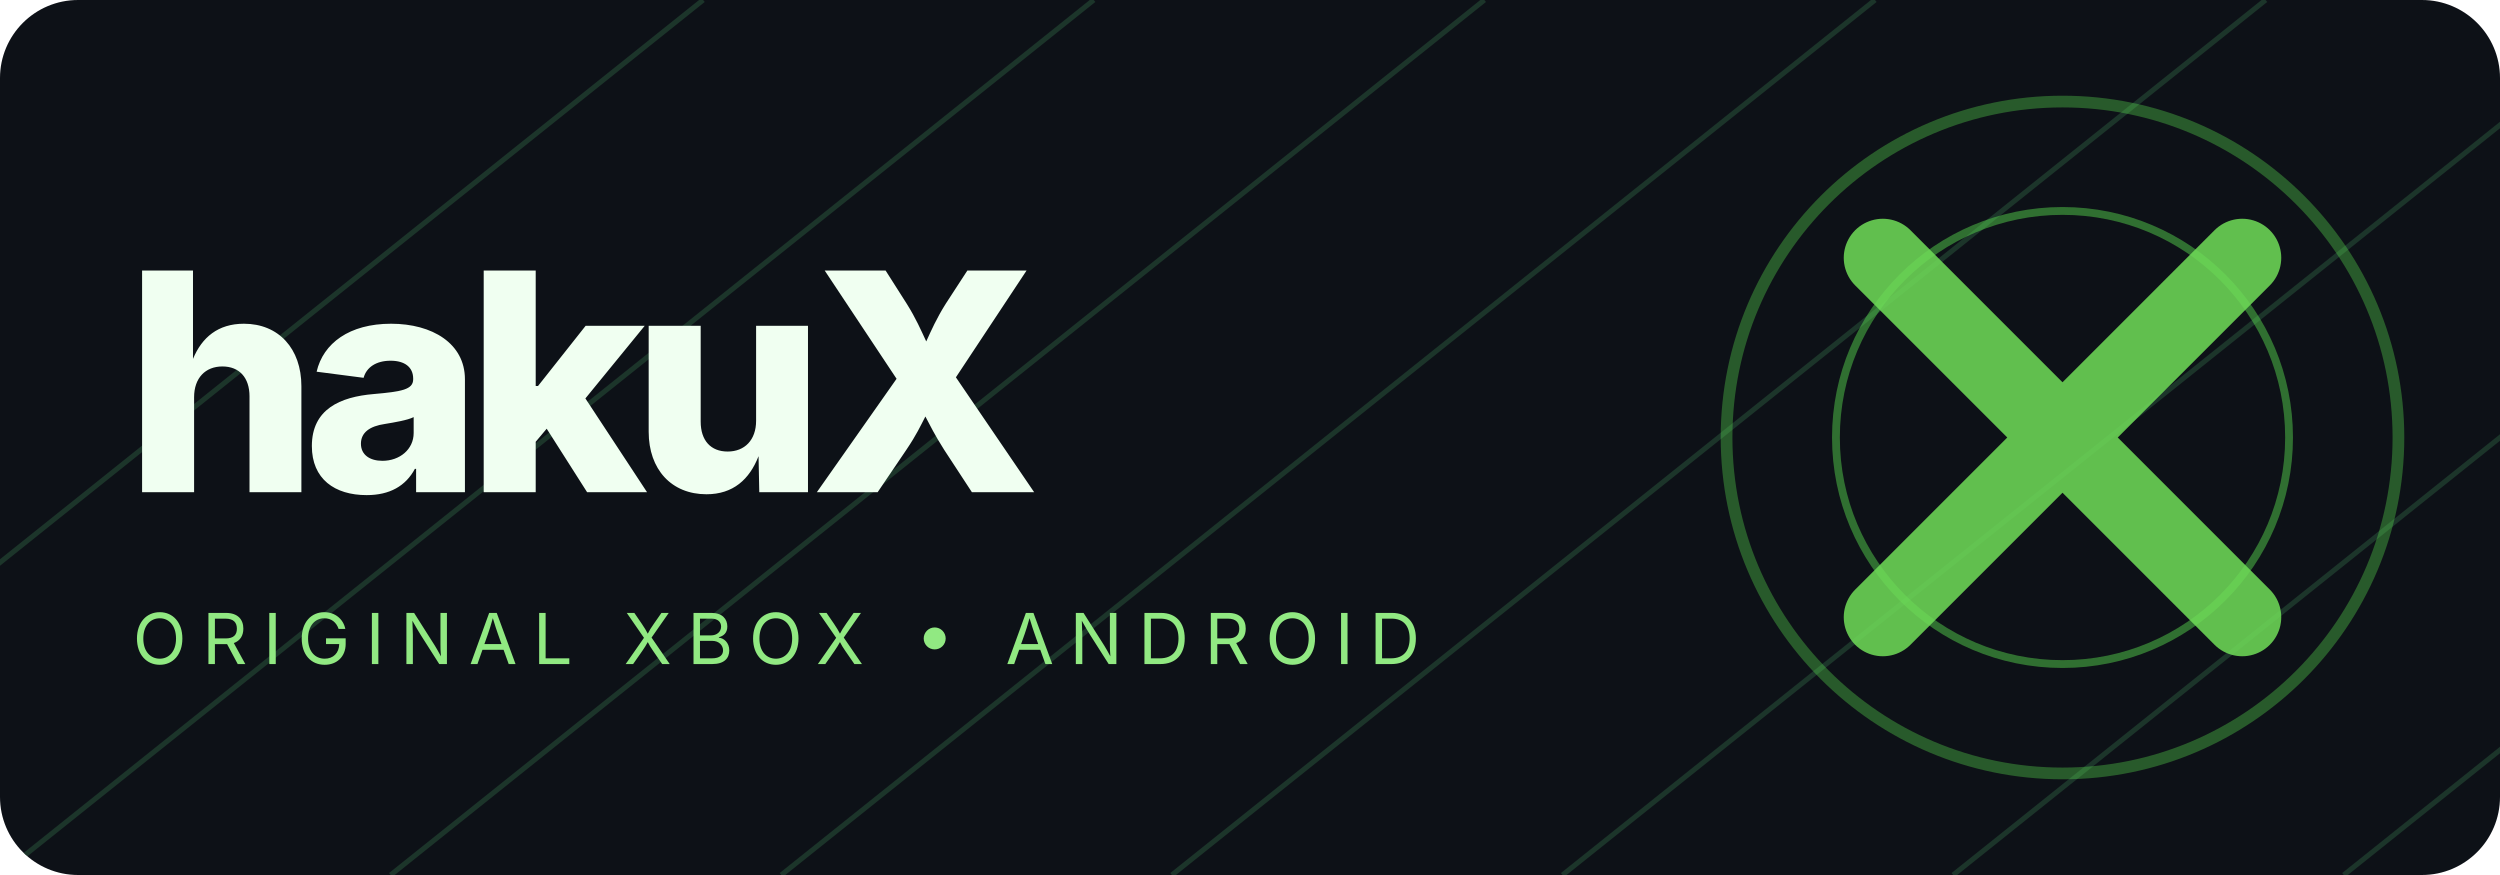
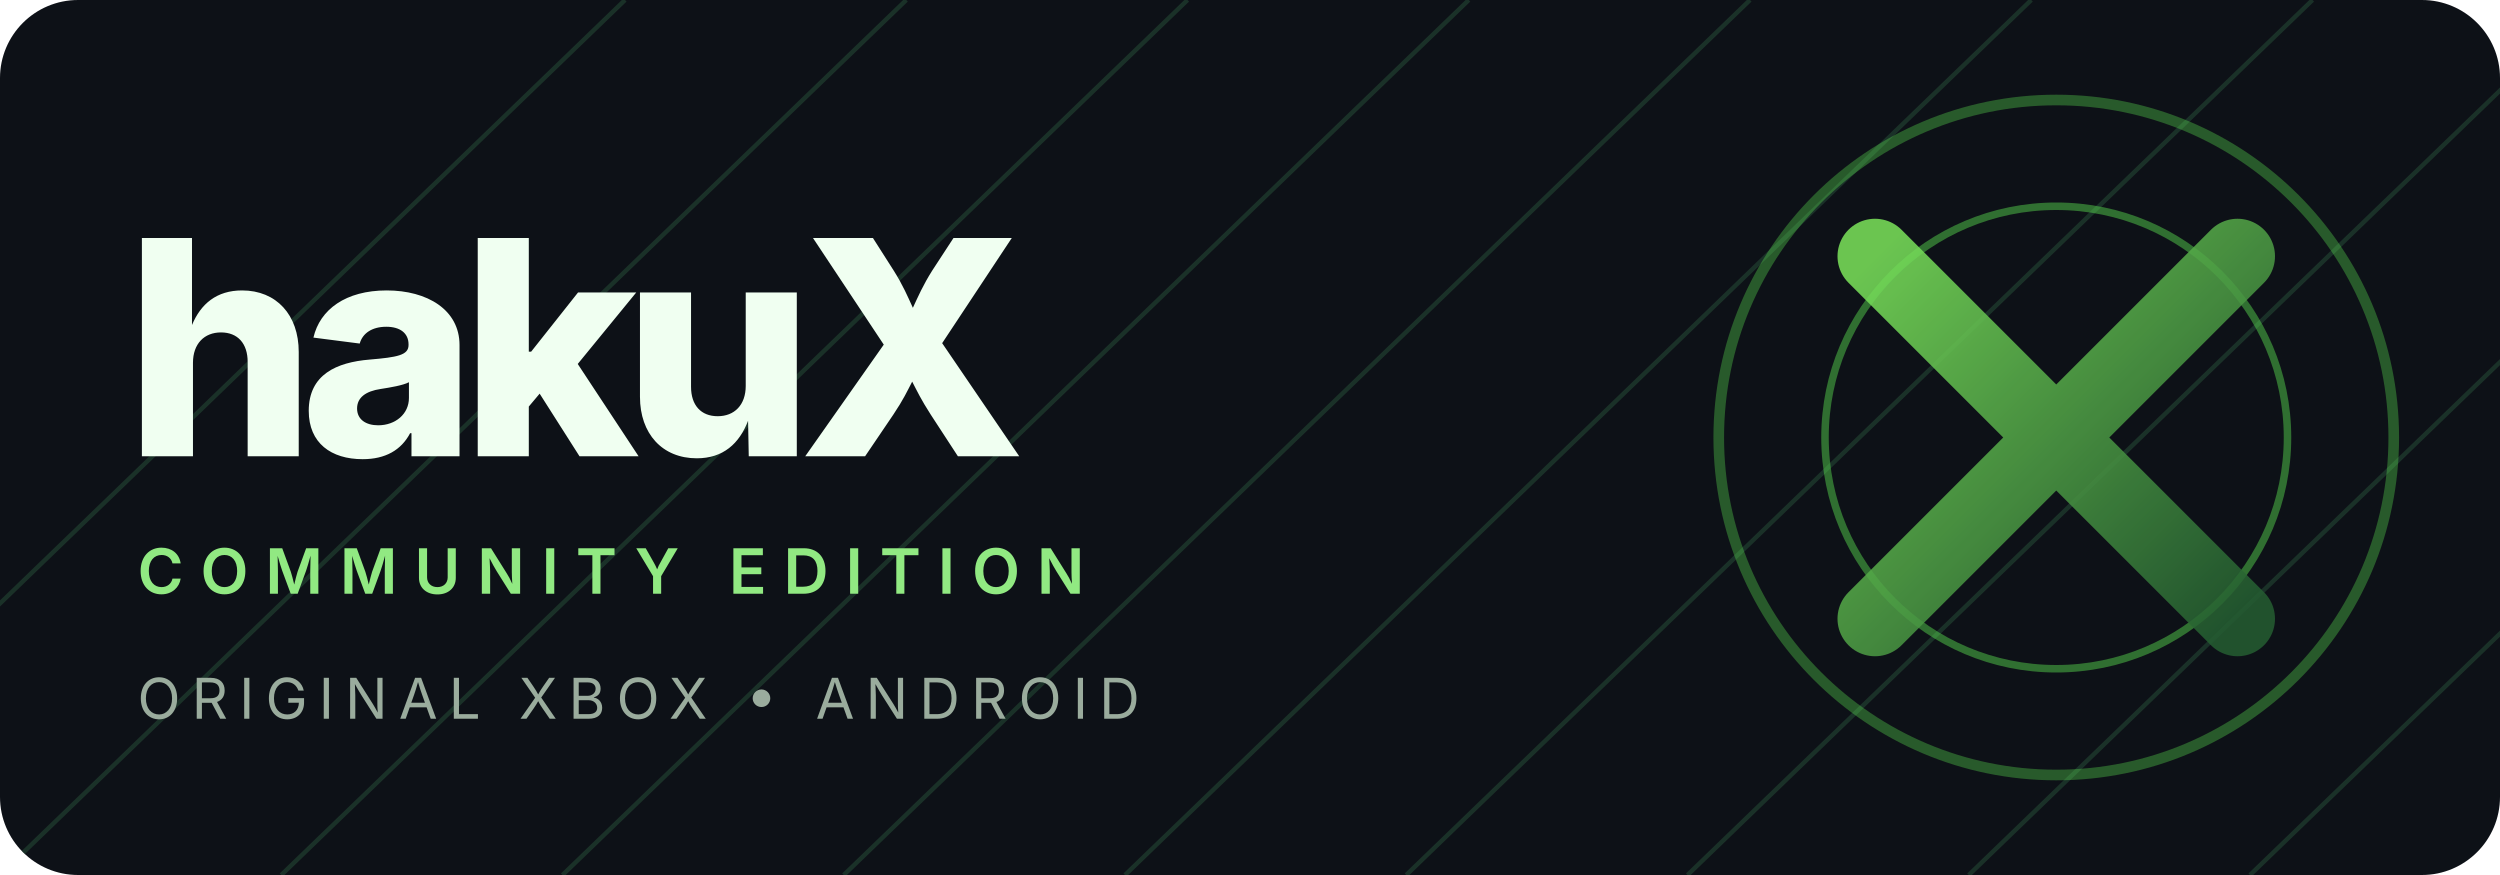
- <svg xmlns="http://www.w3.org/2000/svg" font-family="-apple-system, BlinkMacSystemFont, &quot;Segoe UI&quot;, sans-serif" font-weight="430" data-d-component="svg" fill="currentColor" style="color:rgb(255, 255, 255)" viewBox="0 0 320 112" width="100%">
+ <svg xmlns="http://www.w3.org/2000/svg" font-family="-apple-system, BlinkMacSystemFont, &quot;Segoe UI&quot;, sans-serif" font-weight="430" data-d-component="svg" fill="currentColor" style="color:rgb(255, 255, 255)" viewBox="0 0 400 140" width="100%">
  <defs>
    <clipPath id="c">
-       <rect width="320" height="112" rx="10" />
+       <rect width="400" height="140" rx="12.5" />
    </clipPath>
+     <linearGradient id="glowa" x1="0" y1="0" x2="1" y2="1">
+       <stop offset="0" stop-color="#7BE45B" />
+       <stop offset="1" stop-color="#245D31" />
+     </linearGradient>
  </defs>
  <g clip-path="url(#c)">
-     <rect width="320" height="112" fill="#0d1117" />
-     <g stroke="#28523A" stroke-width=".65" opacity=".55">
-       <path d="M-50 112 L90 0" />
-       <path d="M0 112 L140 0" />
-       <path d="M50 112 L190 0" />
-       <path d="M100 112 L240 0" />
-       <path d="M150 112 L290 0" />
-       <path d="M200 112 L340 0" />
-       <path d="M250 112 L390 0" />
-       <path d="M300 112 L440 0" />
-     </g>
-     <circle cx="264" cy="56" r="43" stroke="#5CE34F" stroke-width="1.5" opacity=".35" fill="none" />
-     <circle cx="264" cy="56" r="29" stroke="#5CE34F" stroke-width="1" opacity=".45" fill="none" />
-     <path d="M241 33L287 79M287 33L241 79" stroke="#70DD58" stroke-width="10" stroke-linecap="round" opacity=".85" />
-     <text x="16" y="63" fill="#F0FFF1" font-size="39" font-weight="800" letter-spacing="-2">hakuX</text>
-     <text x="17" y="85" fill="#91E982" font-size="9" letter-spacing="2">ORIGINAL XBOX • ANDROID</text>
+     <rect width="400" height="140" fill="#0d1117" />
+     <path d="M-45 140 L100 0" stroke="#28523A" stroke-width=".7" opacity=".5" />
+     <path d="M0 140 L145 0" stroke="#28523A" stroke-width=".7" opacity=".5" />
+     <path d="M45 140 L190 0" stroke="#28523A" stroke-width=".7" opacity=".5" />
+     <path d="M90 140 L235 0" stroke="#28523A" stroke-width=".7" opacity=".5" />
+     <path d="M135 140 L280 0" stroke="#28523A" stroke-width=".7" opacity=".5" />
+     <path d="M180 140 L325 0" stroke="#28523A" stroke-width=".7" opacity=".5" />
+     <path d="M225 140 L370 0" stroke="#28523A" stroke-width=".7" opacity=".5" />
+     <path d="M270 140 L415 0" stroke="#28523A" stroke-width=".7" opacity=".5" />
+     <path d="M315 140 L460 0" stroke="#28523A" stroke-width=".7" opacity=".5" />
+     <path d="M360 140 L505 0" stroke="#28523A" stroke-width=".7" opacity=".5" />
+     <path d="M405 140 L550 0" stroke="#28523A" stroke-width=".7" opacity=".5" />
+     <path d="M450 140 L595 0" stroke="#28523A" stroke-width=".7" opacity=".5" />
+     <circle cx="329" cy="70" r="54" stroke="#5CE34F" stroke-width="1.7" opacity=".35" fill="none" />
+     <circle cx="329" cy="70" r="37" stroke="#5CE34F" stroke-width="1.2" opacity=".45" fill="none" />
+     <path d="M300 41L358 99M358 41L300 99" stroke="url(#glowa)" stroke-width="12" stroke-linecap="round" opacity=".85" />
+     <text x="20" y="73" fill="#F0FFF1" font-size="48" font-weight="800" letter-spacing="-2.5">hakuX</text>
+     <text x="22" y="95" fill="#91E982" font-size="10" font-weight="600" letter-spacing="2.7">COMMUNITY EDITION</text>
+     <text x="22" y="115" fill="#9AAC9D" font-size="9" letter-spacing="1.8">ORIGINAL XBOX • ANDROID</text>
  </g>
</svg>
